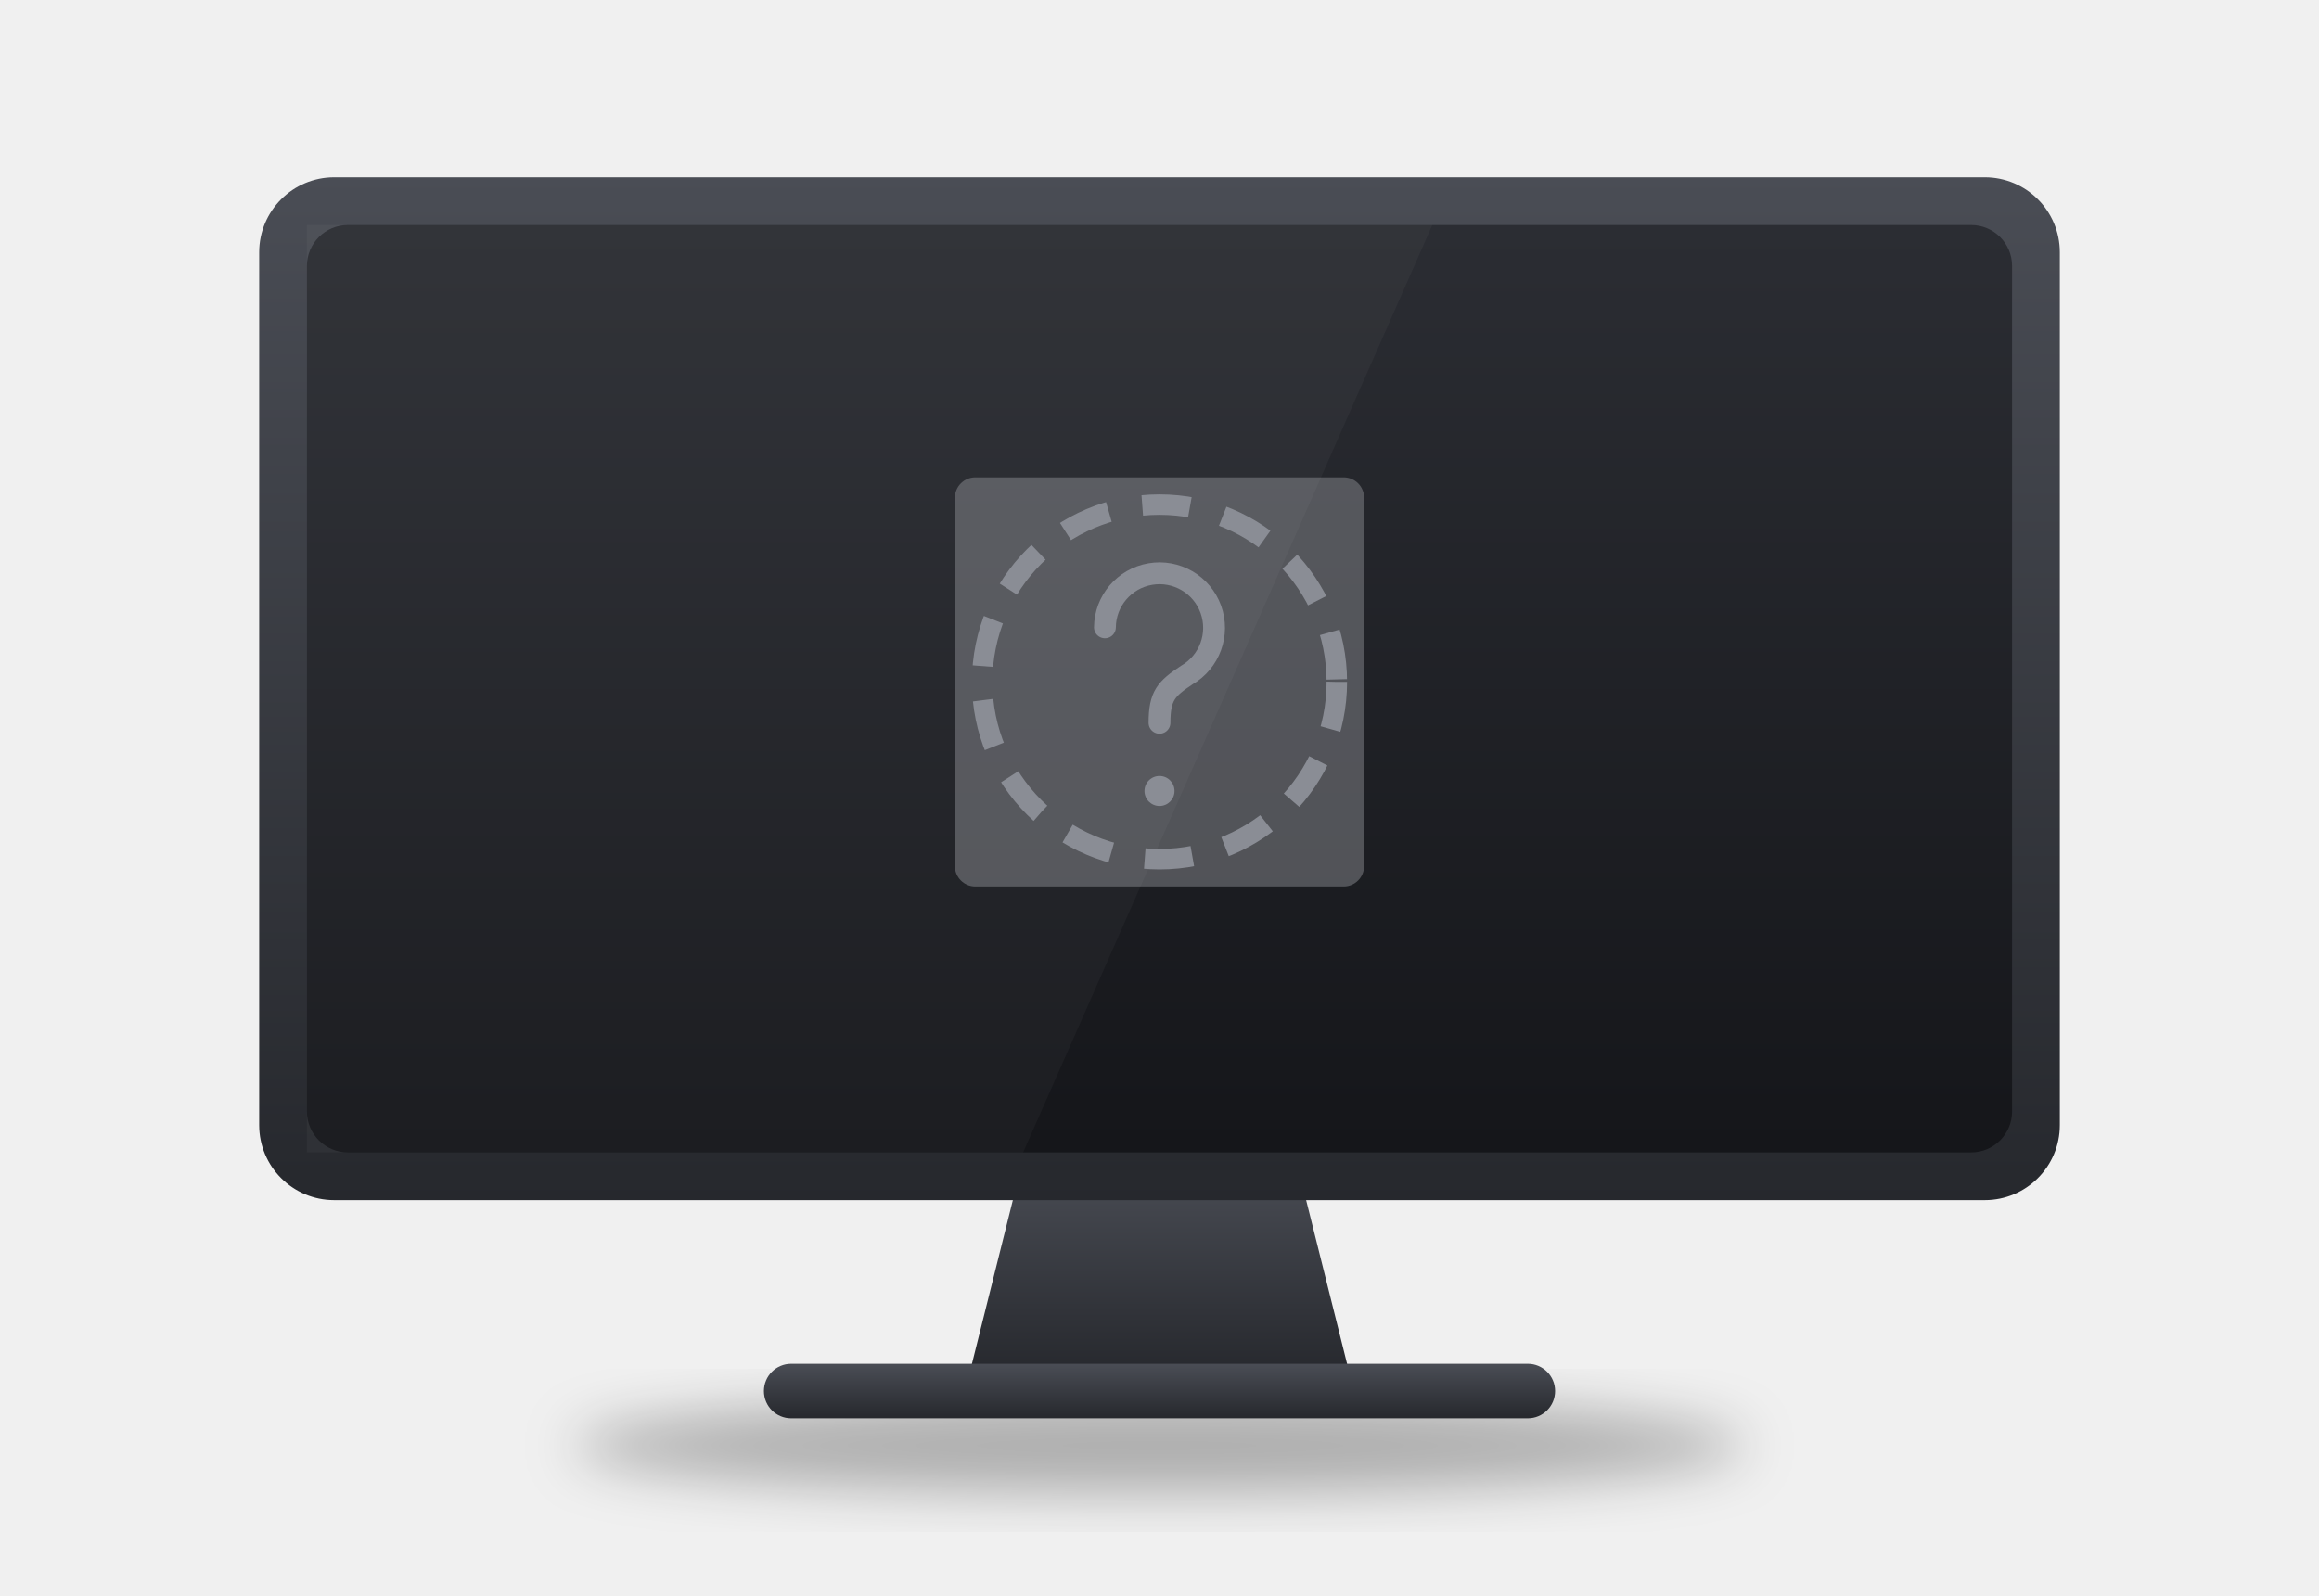
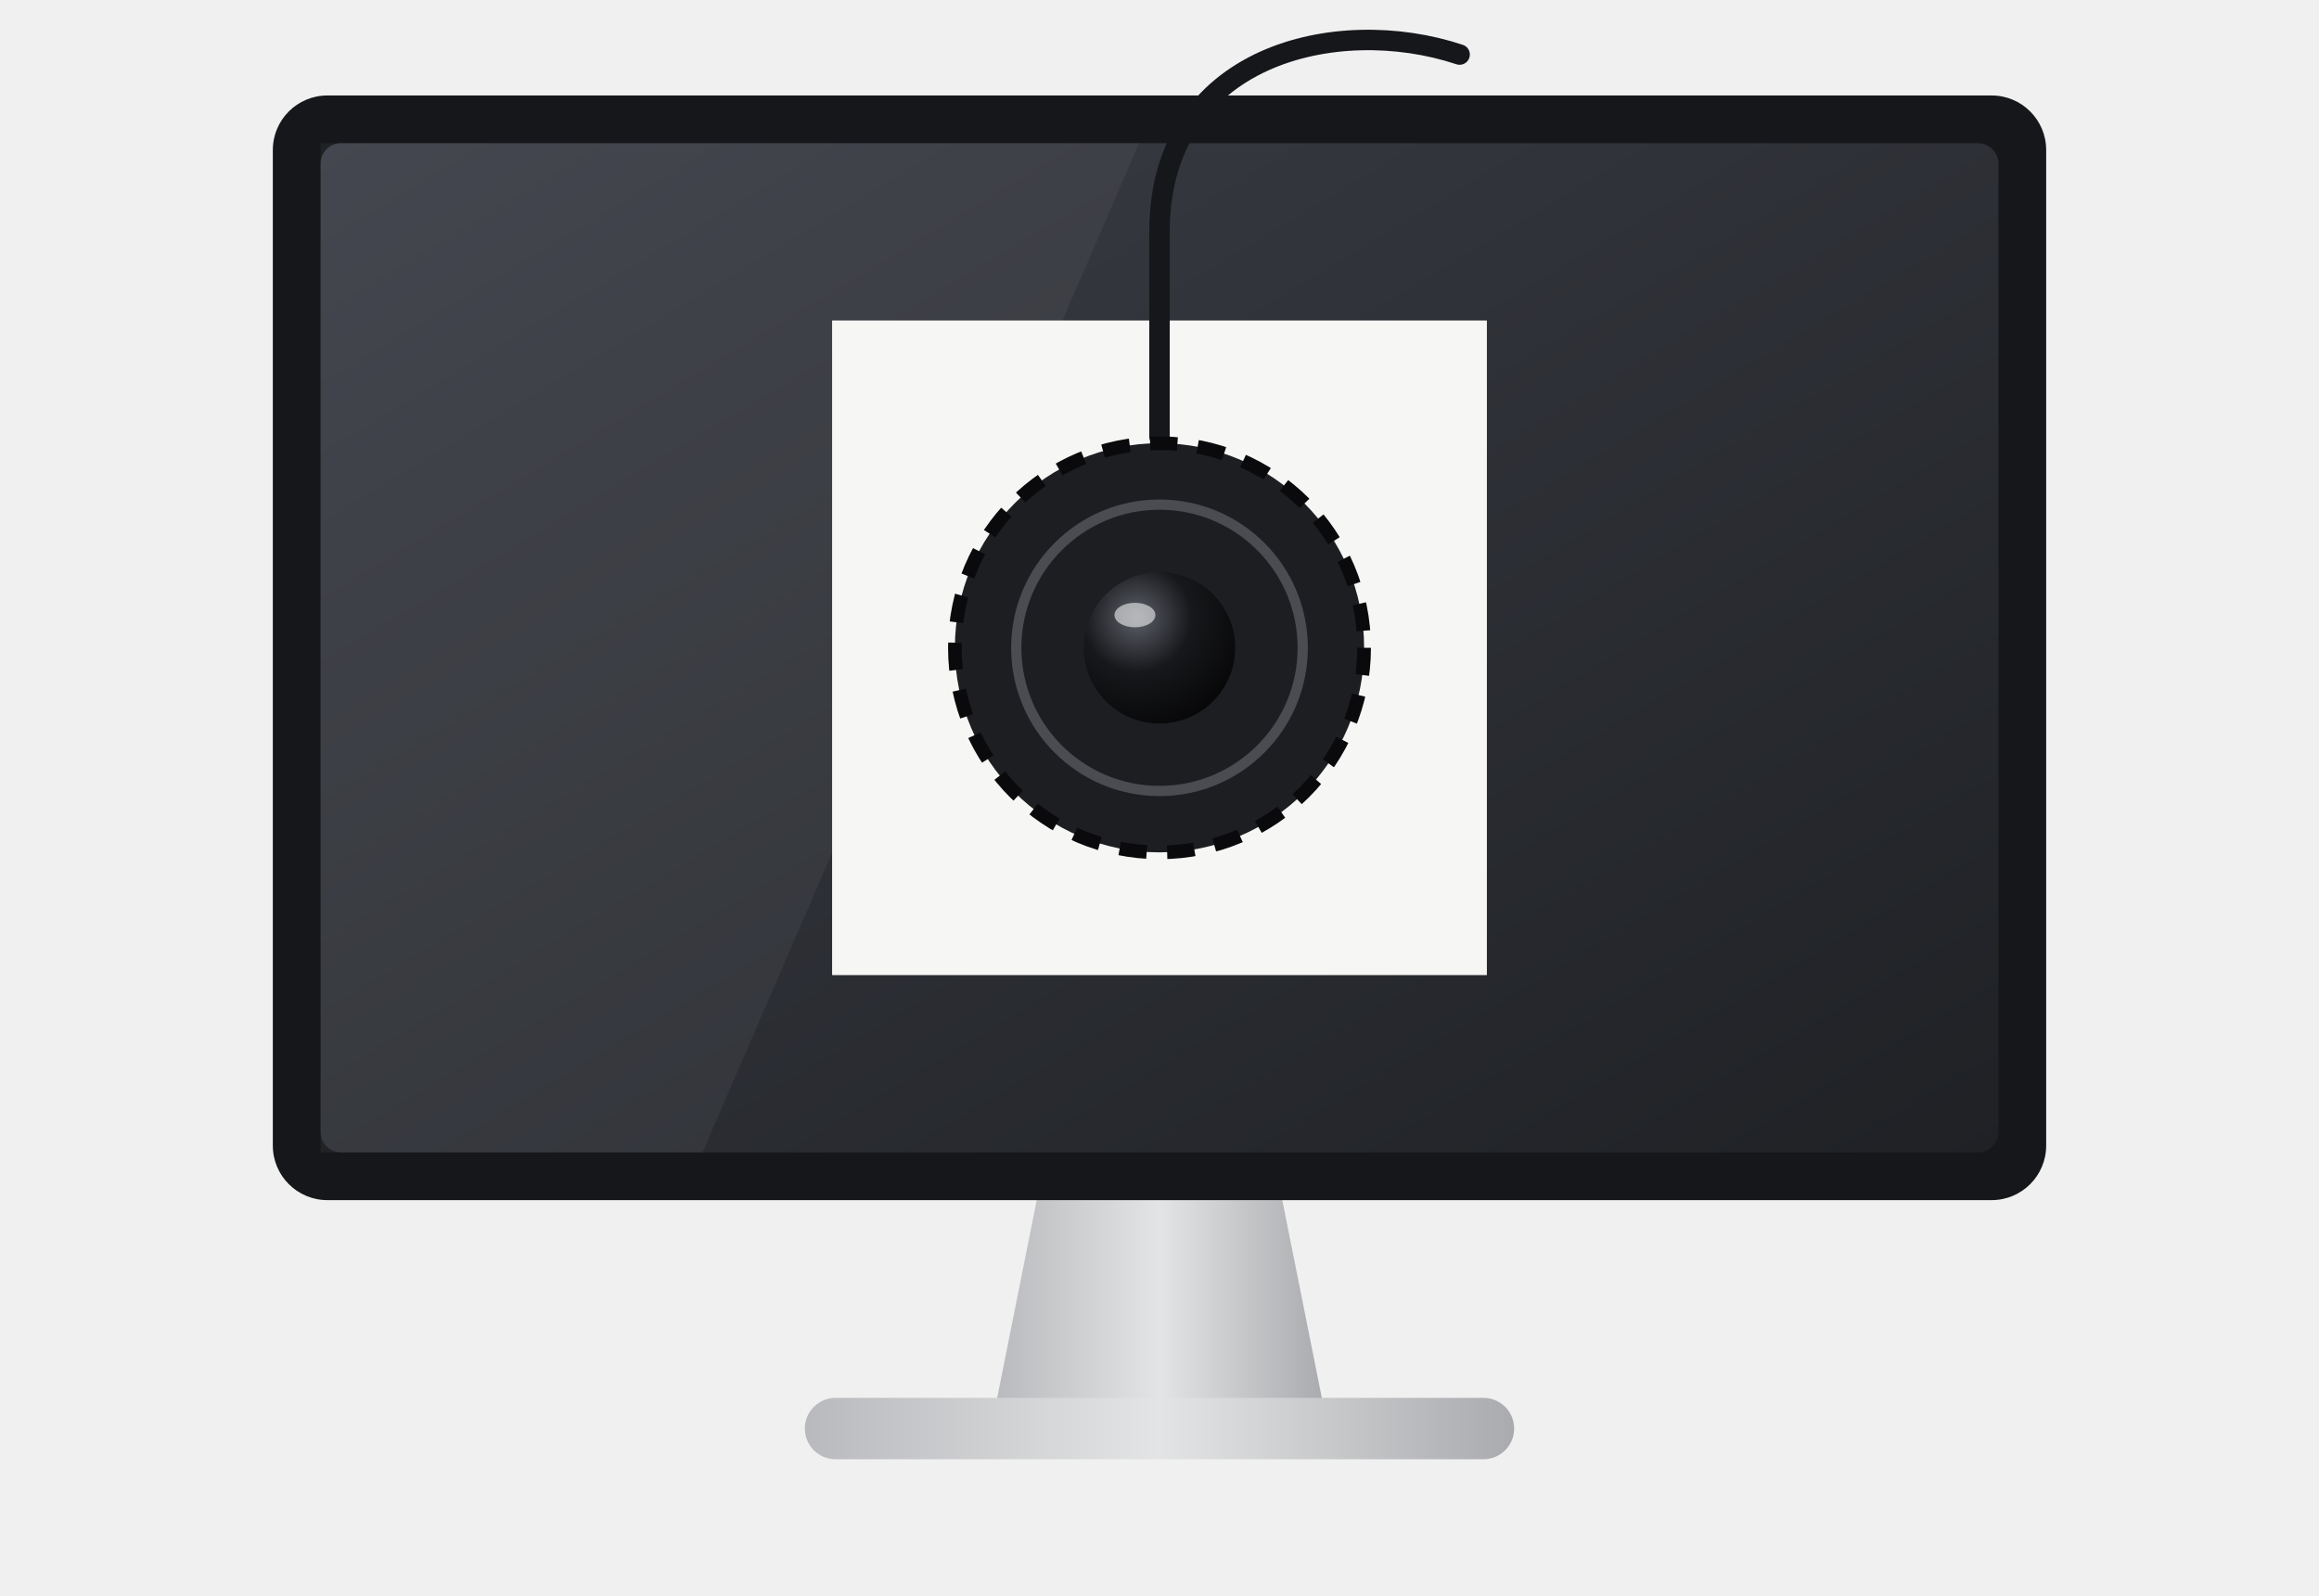
<svg xmlns="http://www.w3.org/2000/svg" viewBox="0 0 340 234" width="340" height="234">
  <defs>
-     <linearGradient id="glass" x1="0" y1="0" x2="0" y2="1">
+     <linearGradient id="scr" x1="0" y1="0" x2="1" y2="1">
+       <stop offset="0" stop-color="#3b3e46" />
+       <stop offset="1" stop-color="#1f2125" />
+     </linearGradient>
+     <linearGradient id="neck" x1="0" y1="0" x2="1" y2="0">
+       <stop offset="0" stop-color="#b9babd" />
+       <stop offset=".5" stop-color="#e3e4e5" />
+       <stop offset="1" stop-color="#a9abae" />
+     </linearGradient>
+     <radialGradient id="lens" cx=".35" cy=".3" r=".8">
+       <stop offset="0" stop-color="#5d6069" />
+       <stop offset=".45" stop-color="#17181b" />
+       <stop offset="1" stop-color="#050506" />
+     </radialGradient>
+     <linearGradient id="body" x1="0" y1="0" x2="1" y2="0">
      <stop offset="0" stop-color="#2b2d33" />
-       <stop offset="1" stop-color="#15161a" />
+       <stop offset=".5" stop-color="#3a3d45" />
+       <stop offset="1" stop-color="#1a1b1f" />
    </linearGradient>
-     <linearGradient id="bezel" x1="0" y1="0" x2="0" y2="1">
-       <stop offset="0" stop-color="#4a4d55" />
-       <stop offset="1" stop-color="#26282d" />
-     </linearGradient>
-     <linearGradient id="body" x1="0" y1="0" x2="1" y2="1">
-       <stop offset="0" stop-color="#5b5e66" />
-       <stop offset=".5" stop-color="#2d2f35" />
-       <stop offset="1" stop-color="#121316" />
-     </linearGradient>
-     <radialGradient id="lens" cx=".38" cy=".32" r=".8">
-       <stop offset="0" stop-color="#6d7fb8" />
-       <stop offset=".35" stop-color="#1c2236" />
-       <stop offset="1" stop-color="#07080b" />
-     </radialGradient>
-     <radialGradient id="bloomR" cx=".5" cy=".5" r=".5">
-       <stop offset="0" stop-color="#ff5a4d" stop-opacity=".55" />
-       <stop offset="1" stop-color="#ff5a4d" stop-opacity="0" />
-     </radialGradient>
-     <radialGradient id="bloomG" cx=".5" cy=".5" r=".5">
-       <stop offset="0" stop-color="#59f07a" stop-opacity=".45" />
-       <stop offset="1" stop-color="#59f07a" stop-opacity="0" />
-     </radialGradient>
-     <radialGradient id="bloomB" cx=".5" cy=".5" r=".5">
-       <stop offset="0" stop-color="#5a7bff" stop-opacity=".5" />
-       <stop offset="1" stop-color="#5a7bff" stop-opacity="0" />
-     </radialGradient>
-     <linearGradient id="beam" x1="0" y1="0" x2="1" y2="0">
-       <stop offset="0" stop-color="#ff5a4d" />
-       <stop offset=".25" stop-color="#ffb347" />
-       <stop offset=".5" stop-color="#ffe14d" />
-       <stop offset=".75" stop-color="#59f07a" />
-       <stop offset="1" stop-color="#5a7bff" />
-     </linearGradient>
-     <linearGradient id="fadeR" x1="0" y1="0" x2="1" y2="0">
-       <stop offset="0" stop-color="#fff" stop-opacity=".55" />
-       <stop offset="1" stop-color="#fff" stop-opacity="0" />
-     </linearGradient>
-     <mask id="beamMask">
-       <rect x="0" y="0" width="340" height="234" fill="url(#fadeR)" />
-     </mask>
-     <filter id="soft" x="-20%" y="-20%" width="140%" height="140%">
-       <feGaussianBlur stdDeviation="3" />
-     </filter>
-     <filter id="shadow" x="-30%" y="-30%" width="160%" height="170%">
-       <feGaussianBlur stdDeviation="4" />
-     </filter>
  </defs>
-   <ellipse cx="170" cy="212" rx="86" ry="7" fill="#000" opacity=".28" filter="url(#shadow)" />
-   <path d="M150 170 L190 170 L198 202 L142 202 Z" fill="url(#bezel)" />
-   <rect x="112" y="200" width="116" height="8" rx="4" fill="url(#bezel)" />
-   <rect x="38" y="26" width="264" height="150" rx="11" fill="url(#bezel)" />
-   <rect x="45" y="33" width="250" height="136" rx="6" fill="url(#glass)" />
-   <rect x="140" y="70" width="60" height="60" rx="3" fill="#7d7f85" opacity=".55" />
-   <path d="M45 33 H210 L150 169 H45 Z" fill="#fff" opacity=".035" />
-   <circle cx="170" cy="100" r="26" fill="none" stroke="#8a8d95" stroke-width="3" stroke-dasharray="7 5" />
-   <path d="M162 92 a8 8 0 1 1 12 7 c-3 2 -4 3 -4 7" stroke="#8a8d95" stroke-width="3.2" fill="none" stroke-linecap="round" />
-   <circle cx="170" cy="116" r="2.2" fill="#8a8d95" />
+   <path d="M152 176h36l6 30h-48z" fill="url(#neck)" />
+   <rect x="118" y="205" width="104" height="9" rx="4.5" fill="url(#neck)" />
+   <rect x="40" y="14" width="260" height="162" rx="8" fill="#16171a" />
+   <rect x="47" y="21" width="246" height="148" rx="3" fill="url(#scr)" />
+   <path d="M47 21h120l-64 148H47z" fill="#fff" opacity=".05" />
+   <rect x="122" y="47" width="96" height="96" fill="#f6f6f4" />
+   <path d="M170 64V34C170 8 196 2 214 8" fill="none" stroke="#16171a" stroke-width="3" stroke-linecap="round" />
+   <circle cx="170" cy="95" r="30" fill="#1d1e22" stroke="#0a0a0c" stroke-width="2" stroke-dasharray="4 3" />
+   <circle cx="170" cy="95" r="21.0" fill="none" stroke="#4a4c52" stroke-width="1.5" />
+   <circle cx="170" cy="95" r="11.1" fill="url(#lens)" />
+   <ellipse cx="166.4" cy="90.2" rx="3.0" ry="1.8" fill="#fff" opacity=".55" />
</svg>
